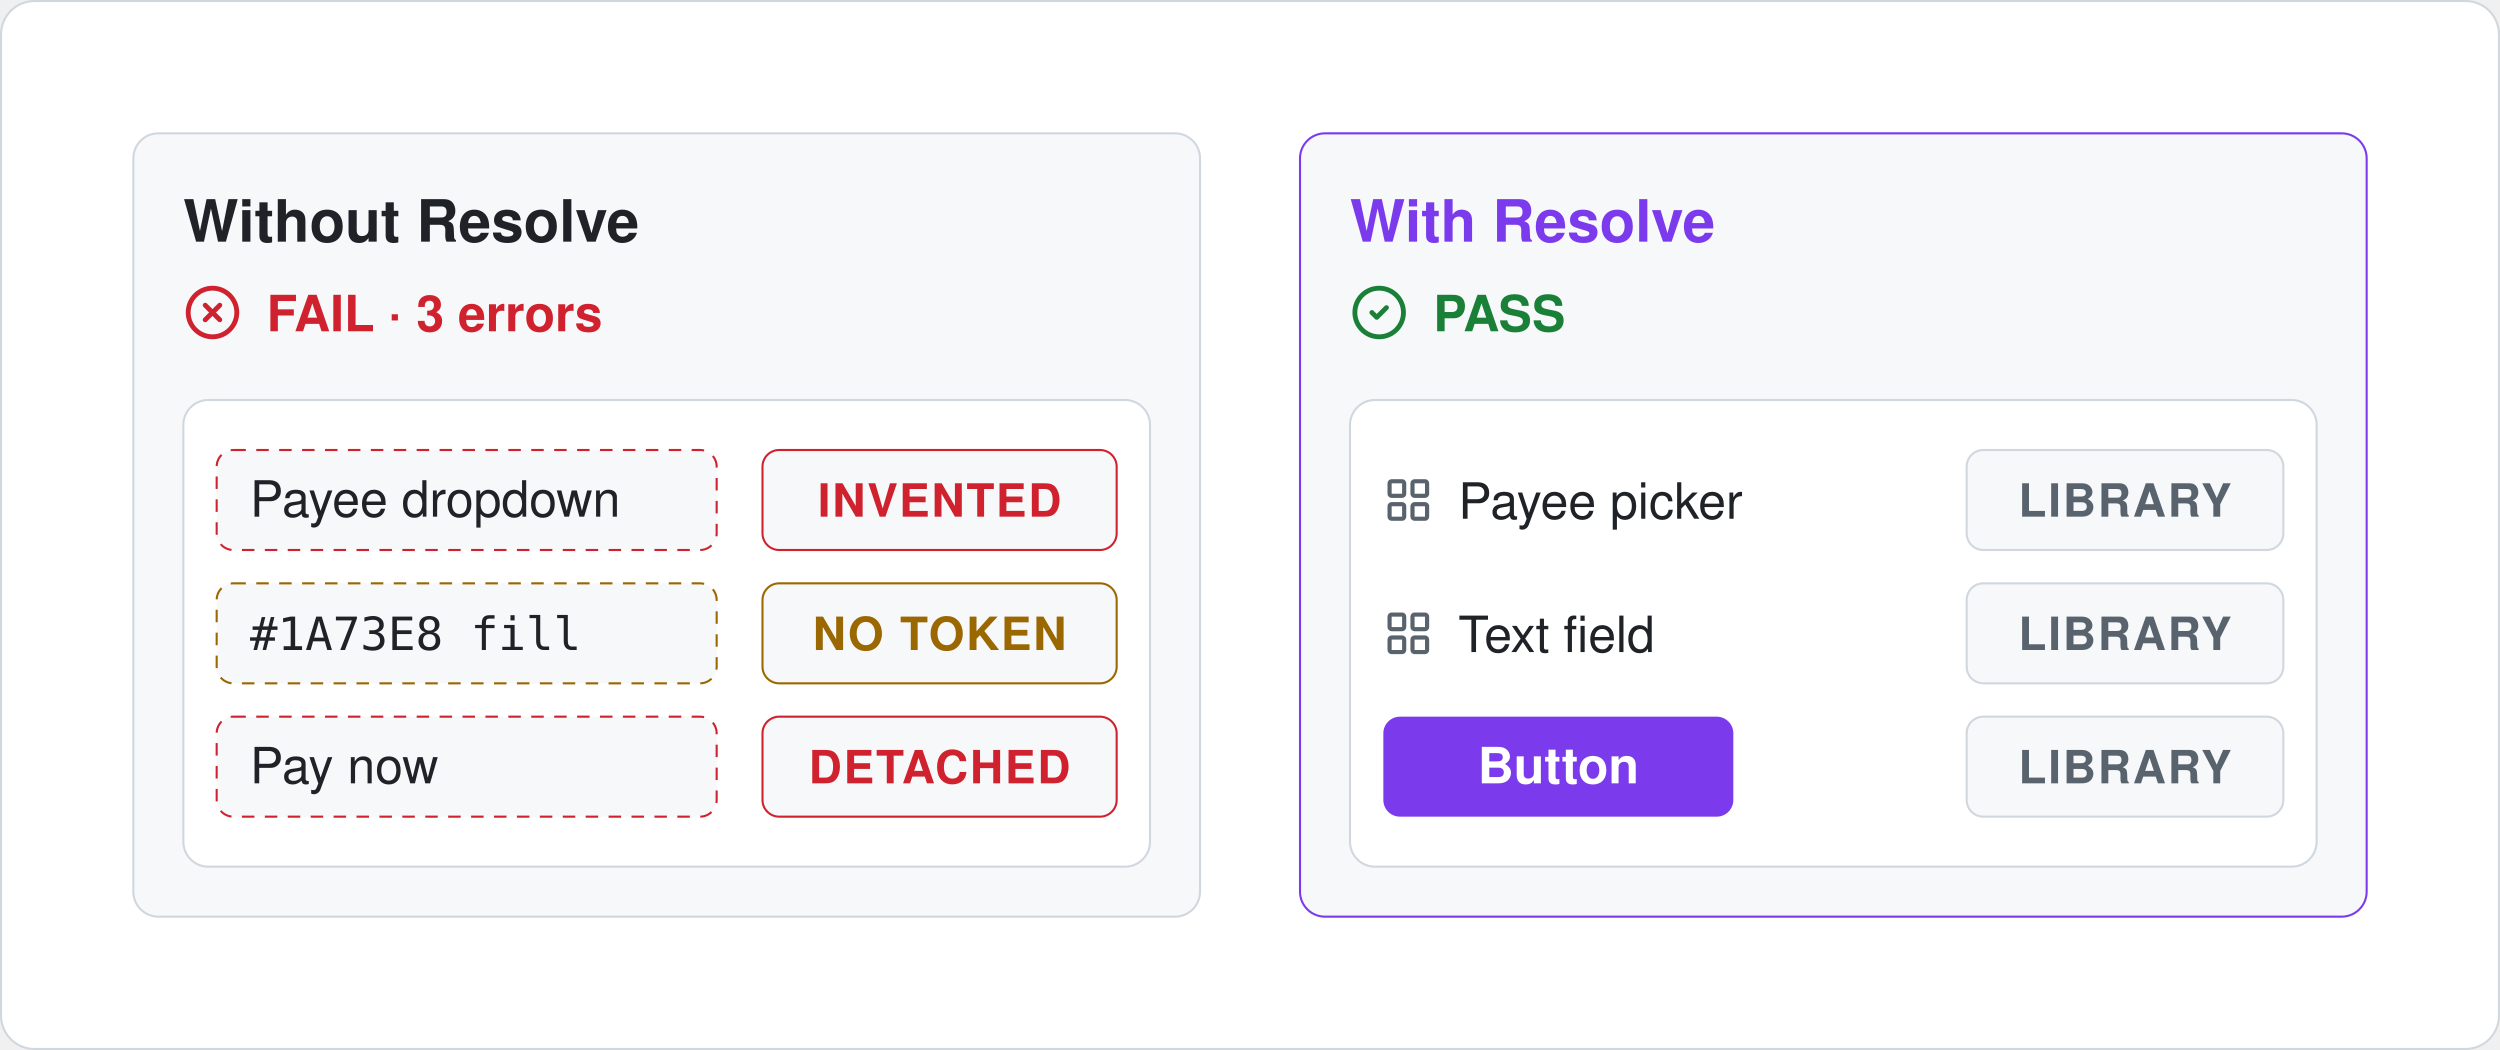
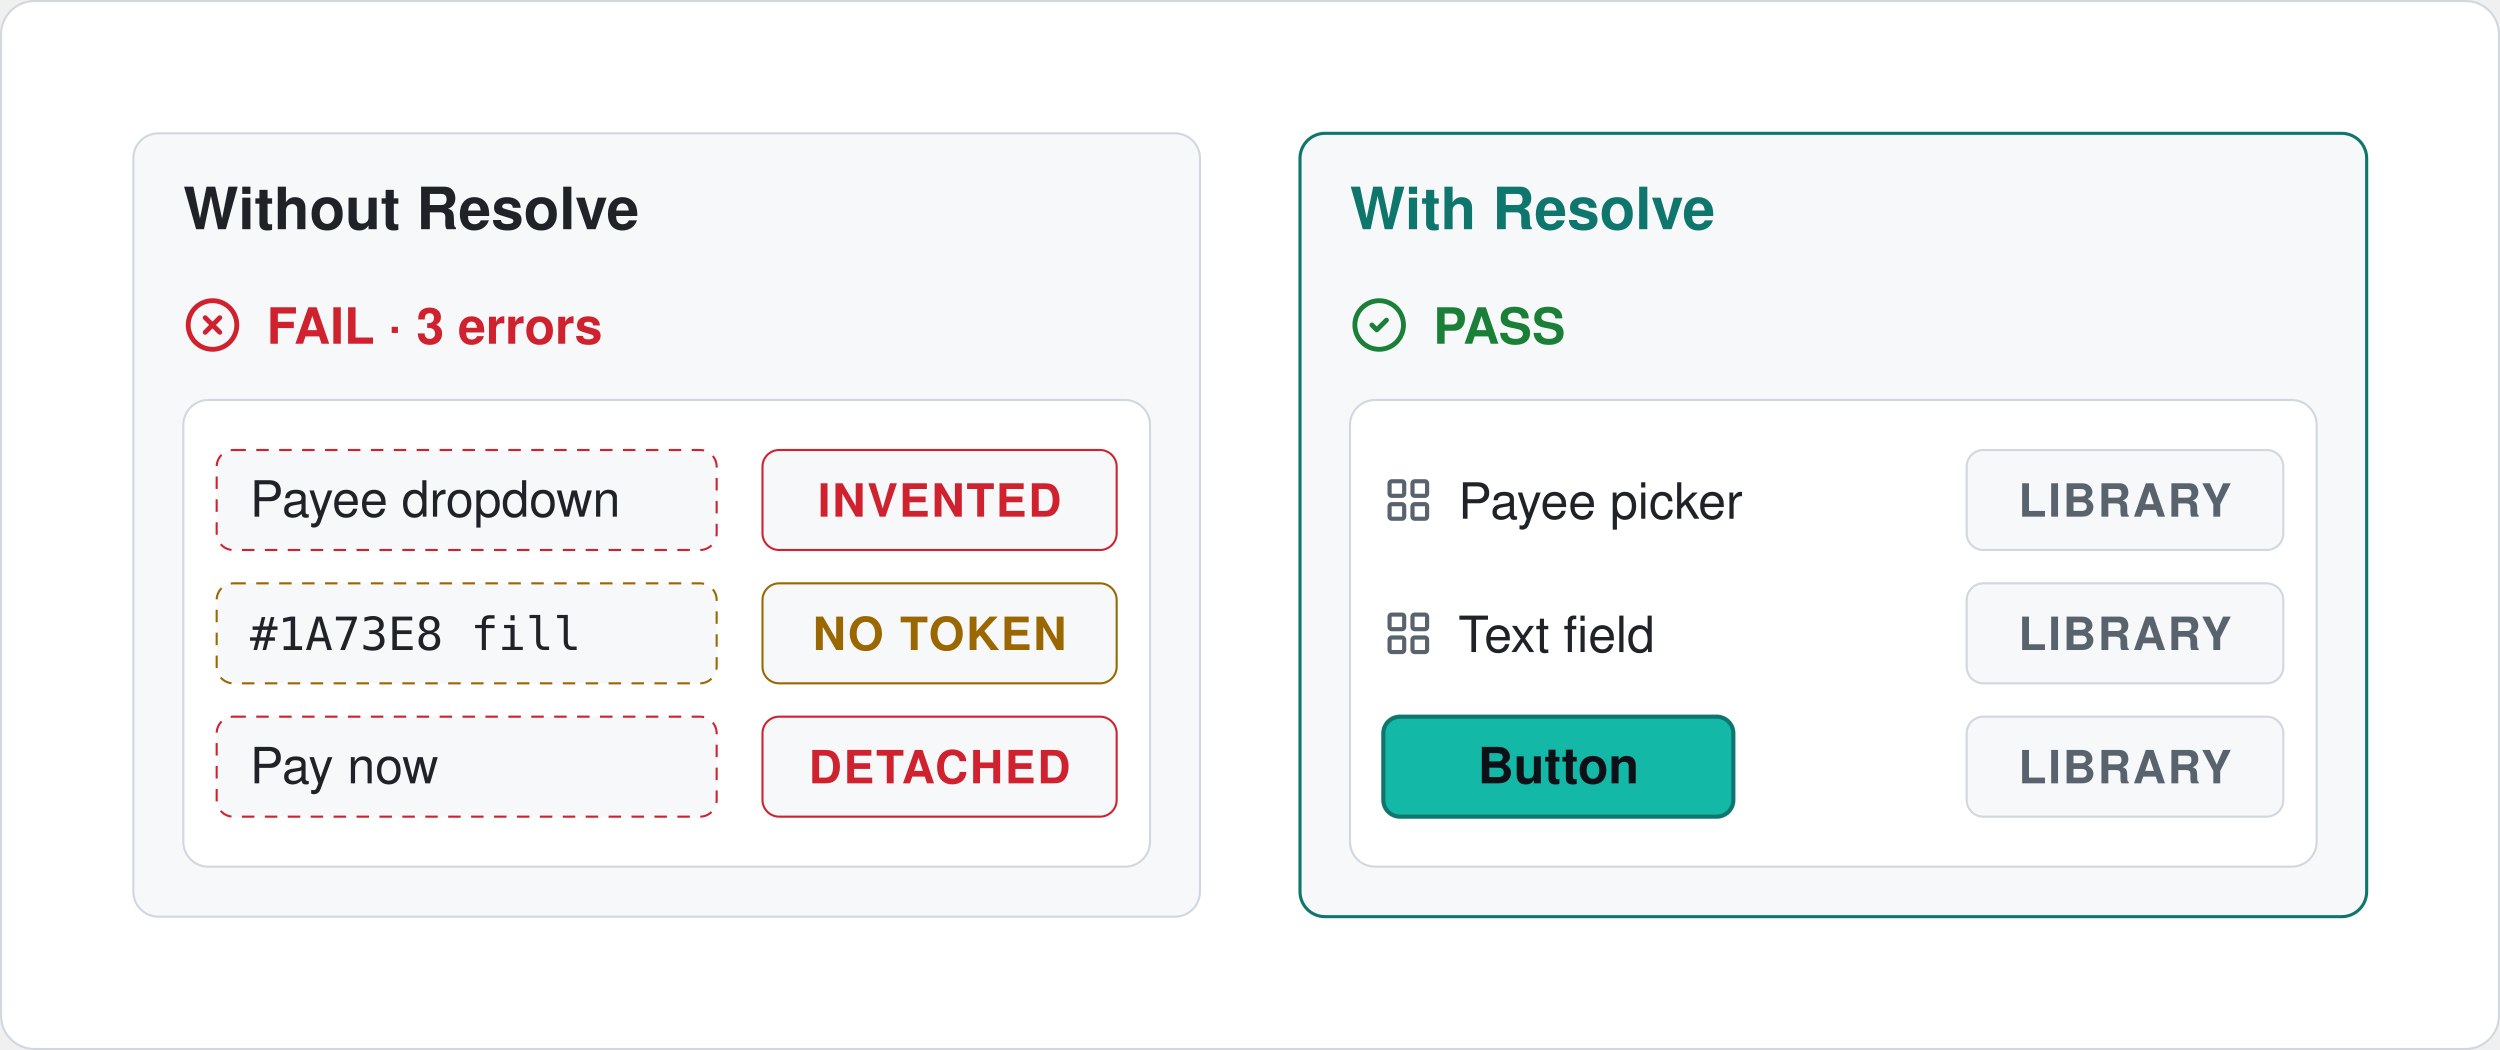
<svg xmlns="http://www.w3.org/2000/svg" width="1200" height="504" viewBox="0 0 1200 504" role="img" aria-labelledby="t d">
  <rect x="0.5" y="0.5" width="1199" height="503" rx="16" fill="#FFFFFF" stroke="#D0D7DE" stroke-width="1" />
  <rect x="64" y="64" width="512" height="376" rx="12" fill="#F6F8FA" stroke="#D0D7DE" stroke-width="1" />
-   <text x="88" y="116" font-family="-apple-system,'Segoe UI',Helvetica,Arial,sans-serif" font-size="28" font-weight="600" fill="#1F2328" text-anchor="start">Without Resolve</text>
-   <g transform="translate(88 136) scale(1.166667)" fill="none" stroke="#CF222E" stroke-width="2" stroke-linecap="round" stroke-linejoin="round">
+   <text x="88" y="110" font-family="-apple-system,'Segoe UI',Helvetica,Arial,sans-serif" font-size="28" font-weight="600" fill="#1F2328" text-anchor="start">Without Resolve</text>
+   <g transform="translate(88 142) scale(1.166667)" fill="none" stroke="#CF222E" stroke-width="2" stroke-linecap="round" stroke-linejoin="round">
    <circle cx="12" cy="12" r="10" />
    <path d="m15 9-6 6" />
    <path d="m9 9 6 6" />
  </g>
-   <text x="128" y="159" font-family="-apple-system,'Segoe UI',Helvetica,Arial,sans-serif" font-size="24" font-weight="600" fill="#CF222E" text-anchor="start">FAIL · 3 errors</text>
+   <text x="128" y="165" font-family="-apple-system,'Segoe UI',Helvetica,Arial,sans-serif" font-size="24" font-weight="600" fill="#CF222E" text-anchor="start">FAIL · 3 errors</text>
  <rect x="88" y="192" width="464" height="224" rx="12" fill="#FFFFFF" stroke="#D0D7DE" stroke-width="1" />
  <rect x="104" y="216" width="240" height="48" rx="8" fill="#F6F8FA" stroke="#CF222E" stroke-width="1" stroke-dasharray="6 5" />
  <text x="120" y="248" font-family="-apple-system,'Segoe UI',Helvetica,Arial,sans-serif" font-size="24" font-weight="400" fill="#1F2328" text-anchor="start">Payee dropdown</text>
  <rect x="366" y="216" width="170" height="48" rx="8" fill="#F6F8FA" stroke="#CF222E" stroke-width="1" />
  <text x="451.0" y="248" font-family="-apple-system,'Segoe UI',Helvetica,Arial,sans-serif" font-size="22" font-weight="600" fill="#CF222E" text-anchor="middle" letter-spacing="0.04em">INVENTED</text>
  <rect x="104" y="280" width="240" height="48" rx="8" fill="#F6F8FA" stroke="#9A6700" stroke-width="1" stroke-dasharray="6 5" />
  <text x="120" y="312" font-family="ui-monospace,SFMono-Regular,Menlo,monospace" font-size="22" font-weight="400" fill="#1F2328" text-anchor="start">#1A73E8 fill</text>
  <rect x="366" y="280" width="170" height="48" rx="8" fill="#F6F8FA" stroke="#9A6700" stroke-width="1" />
  <text x="451.0" y="312" font-family="-apple-system,'Segoe UI',Helvetica,Arial,sans-serif" font-size="22" font-weight="600" fill="#9A6700" text-anchor="middle" letter-spacing="0.04em">NO TOKEN</text>
  <rect x="104" y="344" width="240" height="48" rx="8" fill="#F6F8FA" stroke="#CF222E" stroke-width="1" stroke-dasharray="6 5" />
  <text x="120" y="376" font-family="-apple-system,'Segoe UI',Helvetica,Arial,sans-serif" font-size="24" font-weight="400" fill="#1F2328" text-anchor="start">Pay now</text>
  <rect x="366" y="344" width="170" height="48" rx="8" fill="#F6F8FA" stroke="#CF222E" stroke-width="1" />
  <text x="451.0" y="376" font-family="-apple-system,'Segoe UI',Helvetica,Arial,sans-serif" font-size="22" font-weight="600" fill="#CF222E" text-anchor="middle" letter-spacing="0.04em">DETACHED</text>
-   <rect x="624" y="64" width="512" height="376" rx="12" fill="#F6F8FA" stroke="#7C3AED" stroke-width="1" />
-   <text x="648" y="116" font-family="-apple-system,'Segoe UI',Helvetica,Arial,sans-serif" font-size="28" font-weight="600" fill="#7C3AED" text-anchor="start">With Resolve</text>
-   <g transform="translate(648 136) scale(1.166667)" fill="none" stroke="#1A7F37" stroke-width="2" stroke-linecap="round" stroke-linejoin="round">
+   <rect x="624" y="64" width="512" height="376" rx="12" fill="#F6F8FA" stroke="#0F766E" stroke-width="1.5" />
+   <text x="648" y="110" font-family="-apple-system,'Segoe UI',Helvetica,Arial,sans-serif" font-size="28" font-weight="600" fill="#0F766E" text-anchor="start">With Resolve</text>
+   <g transform="translate(648 142) scale(1.166667)" fill="none" stroke="#1A7F37" stroke-width="2" stroke-linecap="round" stroke-linejoin="round">
    <circle cx="12" cy="12" r="10" />
    <path d="m9 12 2 2 4-4" />
  </g>
-   <text x="688" y="159" font-family="-apple-system,'Segoe UI',Helvetica,Arial,sans-serif" font-size="24" font-weight="600" fill="#1A7F37" text-anchor="start">PASS</text>
+   <text x="688" y="165" font-family="-apple-system,'Segoe UI',Helvetica,Arial,sans-serif" font-size="24" font-weight="700" fill="#1A7F37" text-anchor="start">PASS</text>
  <rect x="648" y="192" width="464" height="224" rx="12" fill="#FFFFFF" stroke="#D0D7DE" stroke-width="1" />
  <g transform="translate(664 228) scale(1.0)" fill="none" stroke="#59636E" stroke-width="2" stroke-linecap="round" stroke-linejoin="round">
    <rect width="7" height="7" x="3" y="3" rx="1" />
    <rect width="7" height="7" x="14" y="3" rx="1" />
    <rect width="7" height="7" x="14" y="14" rx="1" />
    <rect width="7" height="7" x="3" y="14" rx="1" />
  </g>
  <text x="700" y="249" font-family="-apple-system,'Segoe UI',Helvetica,Arial,sans-serif" font-size="24" font-weight="400" fill="#1F2328" text-anchor="start">Payee picker</text>
  <rect x="944" y="216" width="152" height="48" rx="8" fill="#F6F8FA" stroke="#D0D7DE" stroke-width="1" />
  <text x="1020.0" y="248" font-family="-apple-system,'Segoe UI',Helvetica,Arial,sans-serif" font-size="22" font-weight="600" fill="#59636E" text-anchor="middle" letter-spacing="0.04em">LIBRARY</text>
  <g transform="translate(664 292) scale(1.0)" fill="none" stroke="#59636E" stroke-width="2" stroke-linecap="round" stroke-linejoin="round">
    <rect width="7" height="7" x="3" y="3" rx="1" />
    <rect width="7" height="7" x="14" y="3" rx="1" />
    <rect width="7" height="7" x="14" y="14" rx="1" />
    <rect width="7" height="7" x="3" y="14" rx="1" />
  </g>
  <text x="700" y="313" font-family="-apple-system,'Segoe UI',Helvetica,Arial,sans-serif" font-size="24" font-weight="400" fill="#1F2328" text-anchor="start">Text field</text>
  <rect x="944" y="280" width="152" height="48" rx="8" fill="#F6F8FA" stroke="#D0D7DE" stroke-width="1" />
  <text x="1020.0" y="312" font-family="-apple-system,'Segoe UI',Helvetica,Arial,sans-serif" font-size="22" font-weight="600" fill="#59636E" text-anchor="middle" letter-spacing="0.04em">LIBRARY</text>
-   <rect x="664" y="344" width="168" height="48" rx="8" fill="#7C3AED" />
-   <text x="748" y="376" font-family="-apple-system,'Segoe UI',Helvetica,Arial,sans-serif" font-size="24" font-weight="600" fill="#FFFFFF" text-anchor="middle">Button</text>
+   <rect x="664" y="344" width="168" height="48" rx="8" fill="#14B8A6" stroke="#0F766E" stroke-width="2" />
+   <text x="748" y="376" font-family="-apple-system,'Segoe UI',Helvetica,Arial,sans-serif" font-size="24" font-weight="600" fill="#0D1117" text-anchor="middle">Button</text>
  <rect x="944" y="344" width="152" height="48" rx="8" fill="#F6F8FA" stroke="#D0D7DE" stroke-width="1" />
  <text x="1020.0" y="376" font-family="-apple-system,'Segoe UI',Helvetica,Arial,sans-serif" font-size="22" font-weight="600" fill="#59636E" text-anchor="middle" letter-spacing="0.04em">LIBRARY</text>
</svg>
